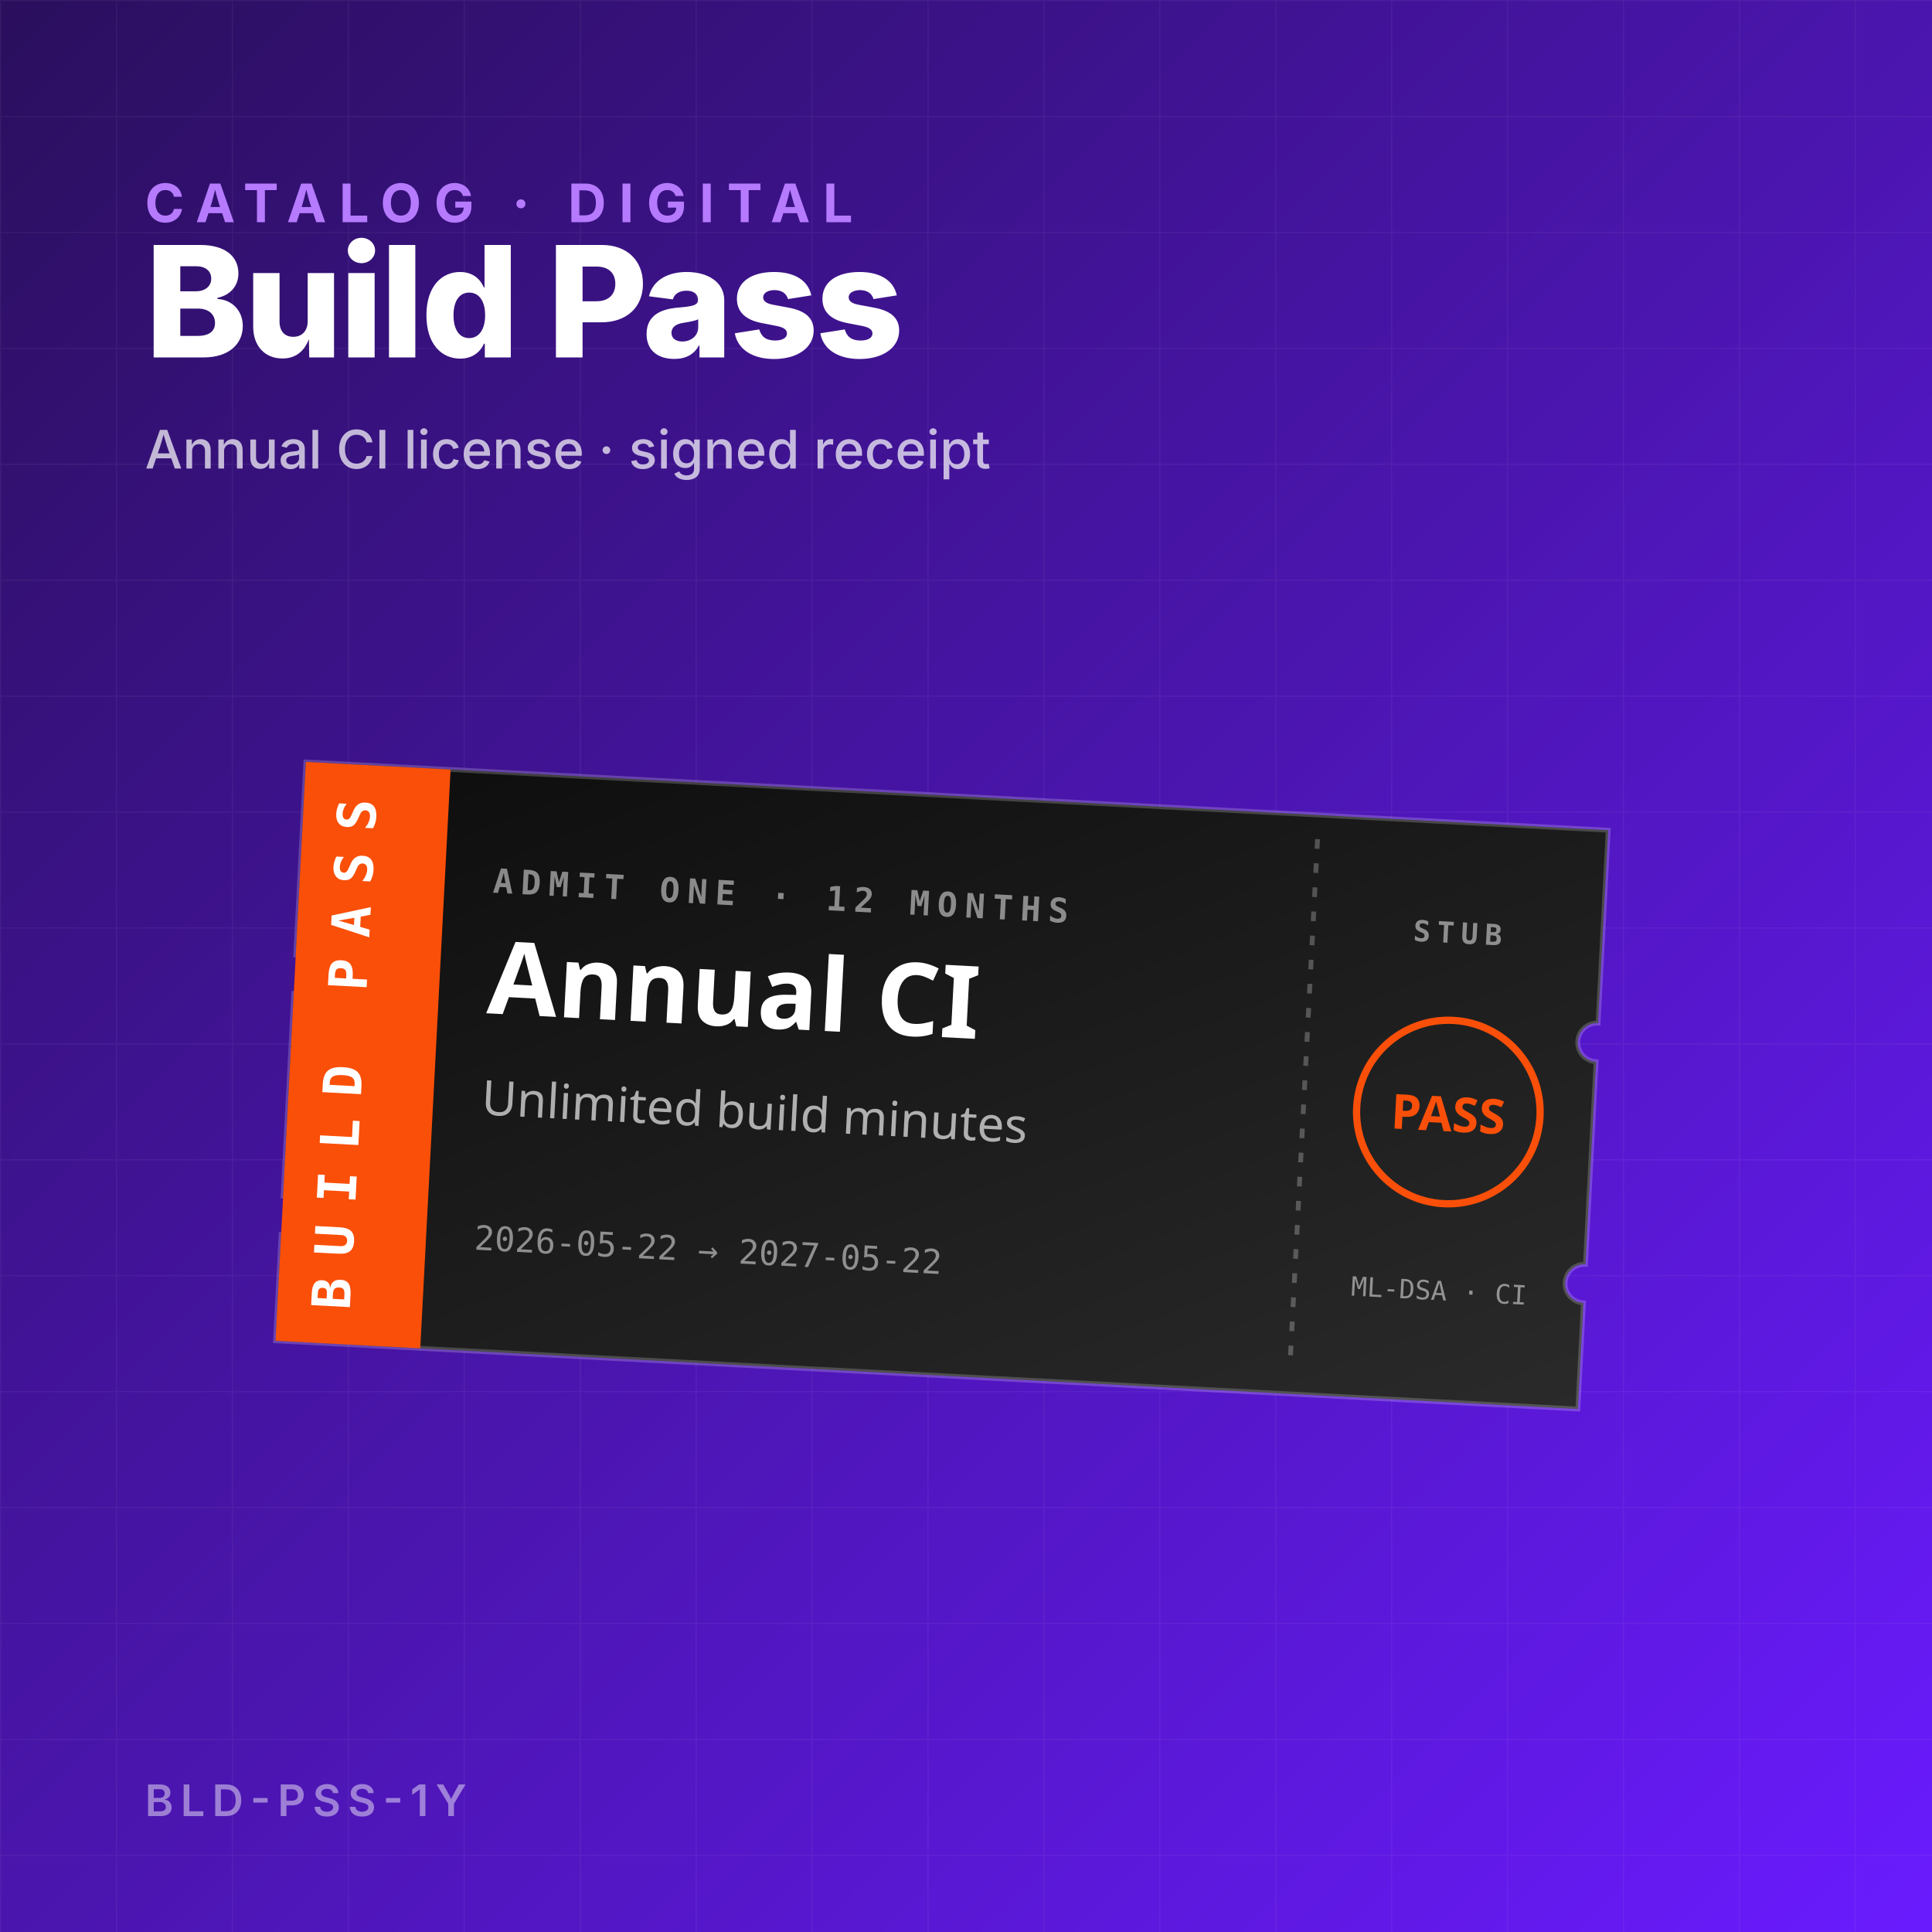
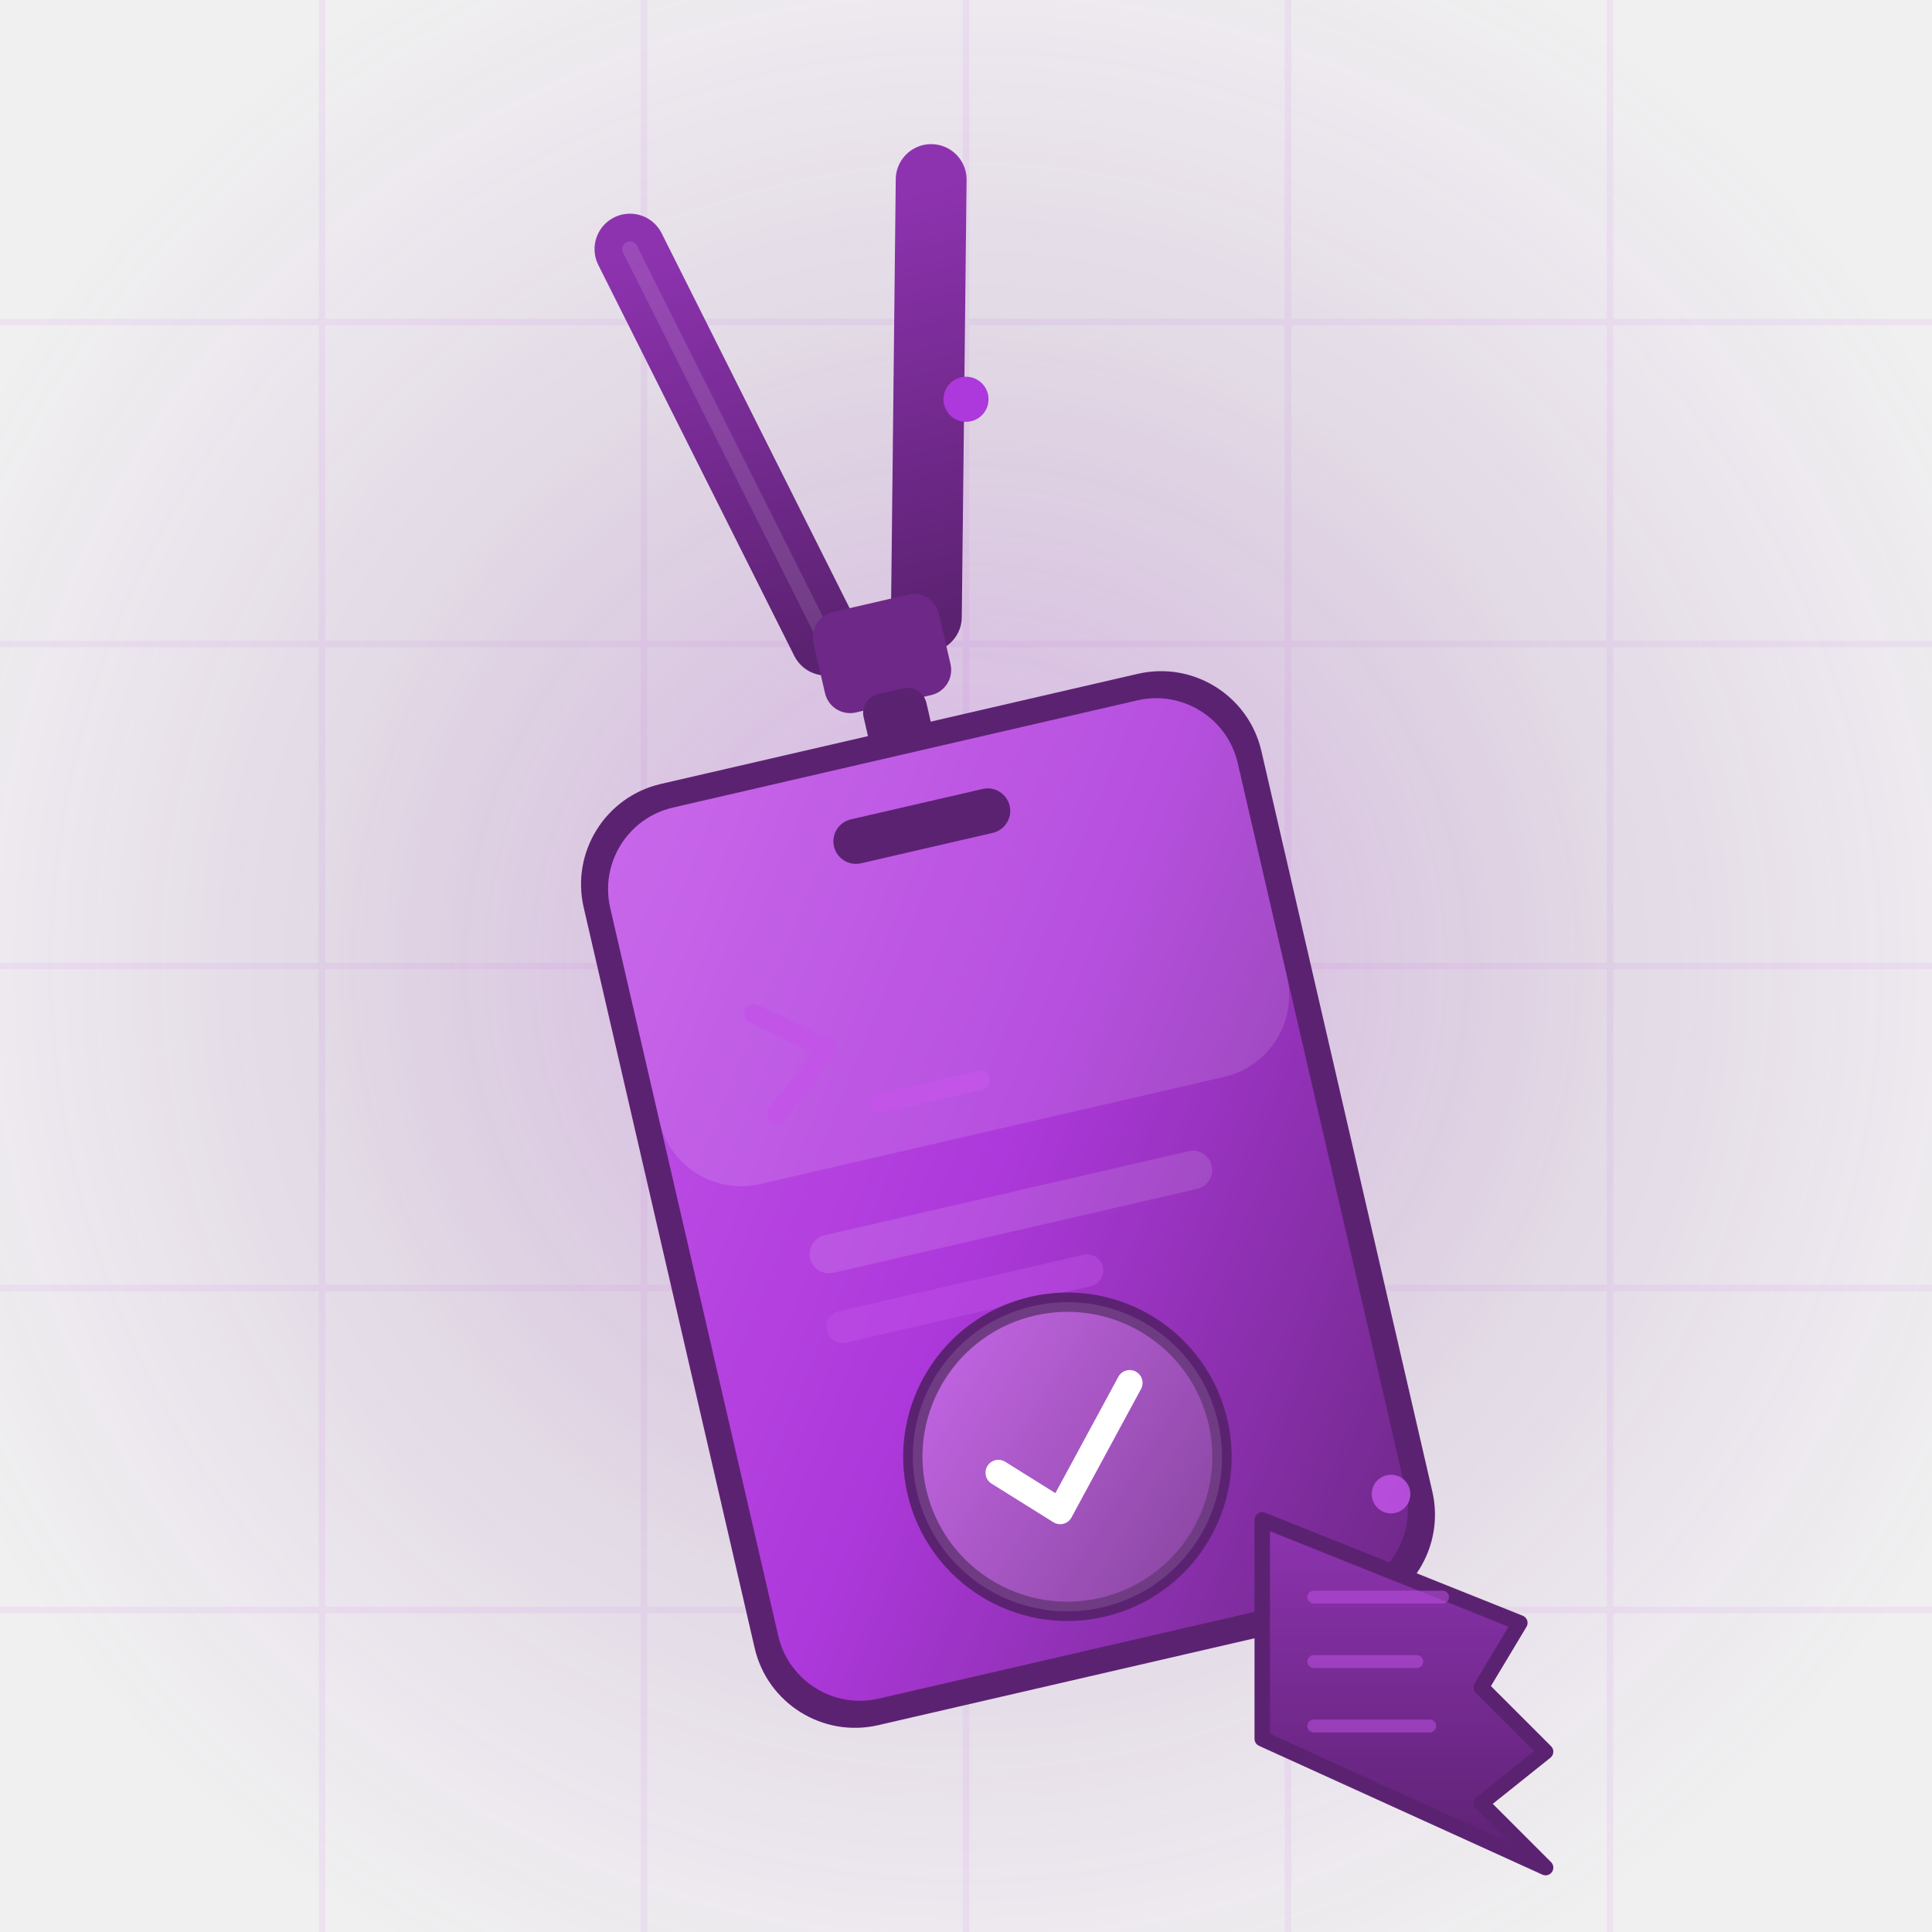
- <svg xmlns="http://www.w3.org/2000/svg" viewBox="0 0 800 800" role="img" aria-label="Build Pass — annual CI license for blamejs build infrastructure">
+ <svg xmlns="http://www.w3.org/2000/svg" viewBox="0 0 300 300" role="img" aria-label="Build pass" color="#C254E8">
  <defs>
-     <linearGradient id="g" x1="0" y1="0" x2="1" y2="1">
-       <stop offset="0%" stop-color="#2a0f5c" />
-       <stop offset="100%" stop-color="#6a1bff" />
+     <radialGradient id="bpGlow" cx="50%" cy="50%" r="58%">
+       <stop offset="0%" stop-color="#AD38DB" stop-opacity="0.34" />
+       <stop offset="58%" stop-color="#732A8D" stop-opacity="0.11" />
+       <stop offset="100%" stop-color="#AD38DB" stop-opacity="0" />
+     </radialGradient>
+     <linearGradient id="bpCard" x1="0" y1="0" x2="1" y2="1">
+       <stop offset="0%" stop-color="#C254E8" />
+       <stop offset="48%" stop-color="#AD38DB" />
+       <stop offset="100%" stop-color="#6E2887" />
    </linearGradient>
-     <linearGradient id="card" x1="0" y1="0" x2="1" y2="1">
-       <stop offset="0%" stop-color="#0d0d0d" />
-       <stop offset="100%" stop-color="#2a2a2a" />
+     <linearGradient id="bpLanyard" x1="0" y1="0" x2="0" y2="1">
+       <stop offset="0%" stop-color="#8E33B0" />
+       <stop offset="100%" stop-color="#5C2272" />
    </linearGradient>
-     <pattern id="grid" width="48" height="48" patternUnits="userSpaceOnUse">
-       <path d="M48 0H0V48" fill="none" stroke="rgba(255,255,255,0.05)" stroke-width="1" />
-     </pattern>
+     <linearGradient id="bpSeal" x1="0" y1="0" x2="1" y2="1">
+       <stop offset="0%" stop-color="#C254E8" />
+       <stop offset="100%" stop-color="#732A8D" />
+     </linearGradient>
  </defs>
-   <rect width="800" height="800" fill="url(#g)" />
-   <rect width="800" height="800" fill="url(#grid)" />
-   <g transform="translate(400,450) rotate(3)">
-     <path d="M-280 -120 L260 -120 L260 -40 A8 8 0 0 0 260 -24 L260 60 A8 8 0 0 0 260 76 L260 120 L-280 120 L-280 76 A8 8 0 0 0 -280 60 L-280 -24 A8 8 0 0 0 -280 -40 Z" fill="url(#card)" stroke="rgba(255,255,255,0.2)" stroke-width="2" />
-     <line x1="140" y1="-110" x2="140" y2="110" stroke="rgba(255,255,255,0.25)" stroke-width="2" stroke-dasharray="4 6" />
-     <rect x="-280" y="-120" width="60" height="240" fill="#fa4f09" />
-     <text x="-250" y="0" font-family="ui-monospace, SF Mono, Consolas, monospace" font-size="22" font-weight="800" letter-spacing="0.4em" fill="#ffffff" transform="rotate(-90 -250 0)" text-anchor="middle">BUILD PASS</text>
-     <text x="-200" y="-70" font-family="ui-monospace, SF Mono, Consolas, monospace" font-size="14" font-weight="700" letter-spacing="0.22em" fill="rgba(255,255,255,0.5)">ADMIT ONE · 12 MONTHS</text>
-     <text x="-200" y="-20" font-family="ui-sans-serif, system-ui, sans-serif" font-size="42" font-weight="800" fill="#ffffff">Annual CI</text>
-     <text x="-200" y="22" font-family="ui-sans-serif, system-ui, sans-serif" font-size="20" font-weight="500" fill="rgba(255,255,255,0.65)">Unlimited build minutes</text>
-     <text x="-200" y="78" font-family="ui-monospace, SF Mono, Consolas, monospace" font-size="14" fill="rgba(255,255,255,0.5)">2026-05-22 → 2027-05-22</text>
-     <text x="200" y="-70" font-family="ui-monospace, SF Mono, Consolas, monospace" font-size="12" font-weight="700" letter-spacing="0.22em" fill="rgba(255,255,255,0.5)" text-anchor="middle">STUB</text>
-     <circle cx="200" cy="0" r="38" fill="none" stroke="#fa4f09" stroke-width="3" />
-     <text x="200" y="8" font-family="ui-sans-serif, system-ui, sans-serif" font-size="20" font-weight="800" fill="#fa4f09" text-anchor="middle">PASS</text>
-     <text x="200" y="78" font-family="ui-monospace, SF Mono, Consolas, monospace" font-size="11" fill="rgba(255,255,255,0.5)" text-anchor="middle">ML-DSA · CI</text>
+   <rect width="300" height="300" fill="url(#bpGlow)" />
+   <g stroke="currentColor" stroke-opacity="0.08" stroke-width="1">
+     <path d="M0 50 H300 M0 100 H300 M0 150 H300 M0 200 H300 M0 250 H300 M50 0 V300 M100 0 V300 M150 0 V300 M200 0 V300 M250 0 V300" />
  </g>
-   <g font-family="ui-sans-serif, system-ui, -apple-system, Segoe UI, sans-serif" fill="#ffffff">
-     <text x="60" y="92" font-size="22" font-weight="700" letter-spacing="0.24em" fill="#b67aff">CATALOG · DIGITAL</text>
-     <text x="60" y="148" font-size="64" font-weight="800" letter-spacing="-0.02em">Build Pass</text>
-     <text x="60" y="194" font-size="22" font-weight="500" fill="rgba(255,255,255,0.7)">Annual CI license · signed receipt</text>
-     <text x="60" y="752" font-size="18" font-weight="600" letter-spacing="0.16em" fill="rgba(255,255,255,0.45)">BLD-PSS-1Y</text>
+   <g transform="rotate(-13 150 158)">
+     <path d="M126 30 L142 96" fill="none" stroke="url(#bpLanyard)" stroke-width="11" stroke-linecap="round" />
+     <path d="M174 30 L158 96" fill="none" stroke="url(#bpLanyard)" stroke-width="11" stroke-linecap="round" />
+     <path d="M126 30 L142 96" fill="none" stroke="#ffffff" stroke-opacity="0.12" stroke-width="2.4" stroke-linecap="round" />
+     <rect x="140" y="92" width="20" height="16" rx="4" fill="#6E2887" />
+     <rect x="145" y="106" width="10" height="9" rx="3" fill="#5C2272" />
+     <rect x="96" y="112" width="108" height="150" rx="16" fill="#5C2272" />
+     <rect x="100" y="116" width="100" height="142" rx="13" fill="url(#bpCard)" />
+     <rect x="100" y="116" width="100" height="60" rx="13" fill="#ffffff" fill-opacity="0.12" />
+     <rect x="136" y="124" width="28" height="7" rx="3.5" fill="#5C2272" />
+     <path d="M118 150 L128 158 L118 166" fill="none" stroke="currentColor" stroke-width="3" stroke-linecap="round" stroke-linejoin="round" />
+     <path d="M134 168 H150" fill="none" stroke="currentColor" stroke-width="3" stroke-linecap="round" />
+     <rect x="118" y="186" width="64" height="6" rx="3" fill="#ffffff" fill-opacity="0.12" />
+     <rect x="118" y="198" width="44" height="5" rx="2.5" fill="currentColor" fill-opacity="0.45" />
+     <circle cx="150" cy="228" r="24" fill="url(#bpSeal)" stroke="#5C2272" stroke-width="3" />
+     <circle cx="150" cy="228" r="24" fill="#ffffff" fill-opacity="0.12" />
+     <path d="M139 228 L147 236 L162 219" fill="none" stroke="#ffffff" stroke-width="4" stroke-linecap="round" stroke-linejoin="round" />
  </g>
+   <path d="M196 236 L236 252 L230 262 L240 272 L230 280 L240 290 L196 270 Z" fill="url(#bpLanyard)" stroke="#5C2272" stroke-width="2.4" stroke-linejoin="round" />
+   <path d="M204 248 H224 M204 258 H220 M204 268 H222" stroke="currentColor" stroke-opacity="0.5" stroke-width="2" stroke-linecap="round" />
+   <circle cx="150" cy="62" r="3.5" fill="#AD38DB" />
+   <circle cx="216" cy="232" r="3" fill="#C254E8" fill-opacity="0.85" />
</svg>
